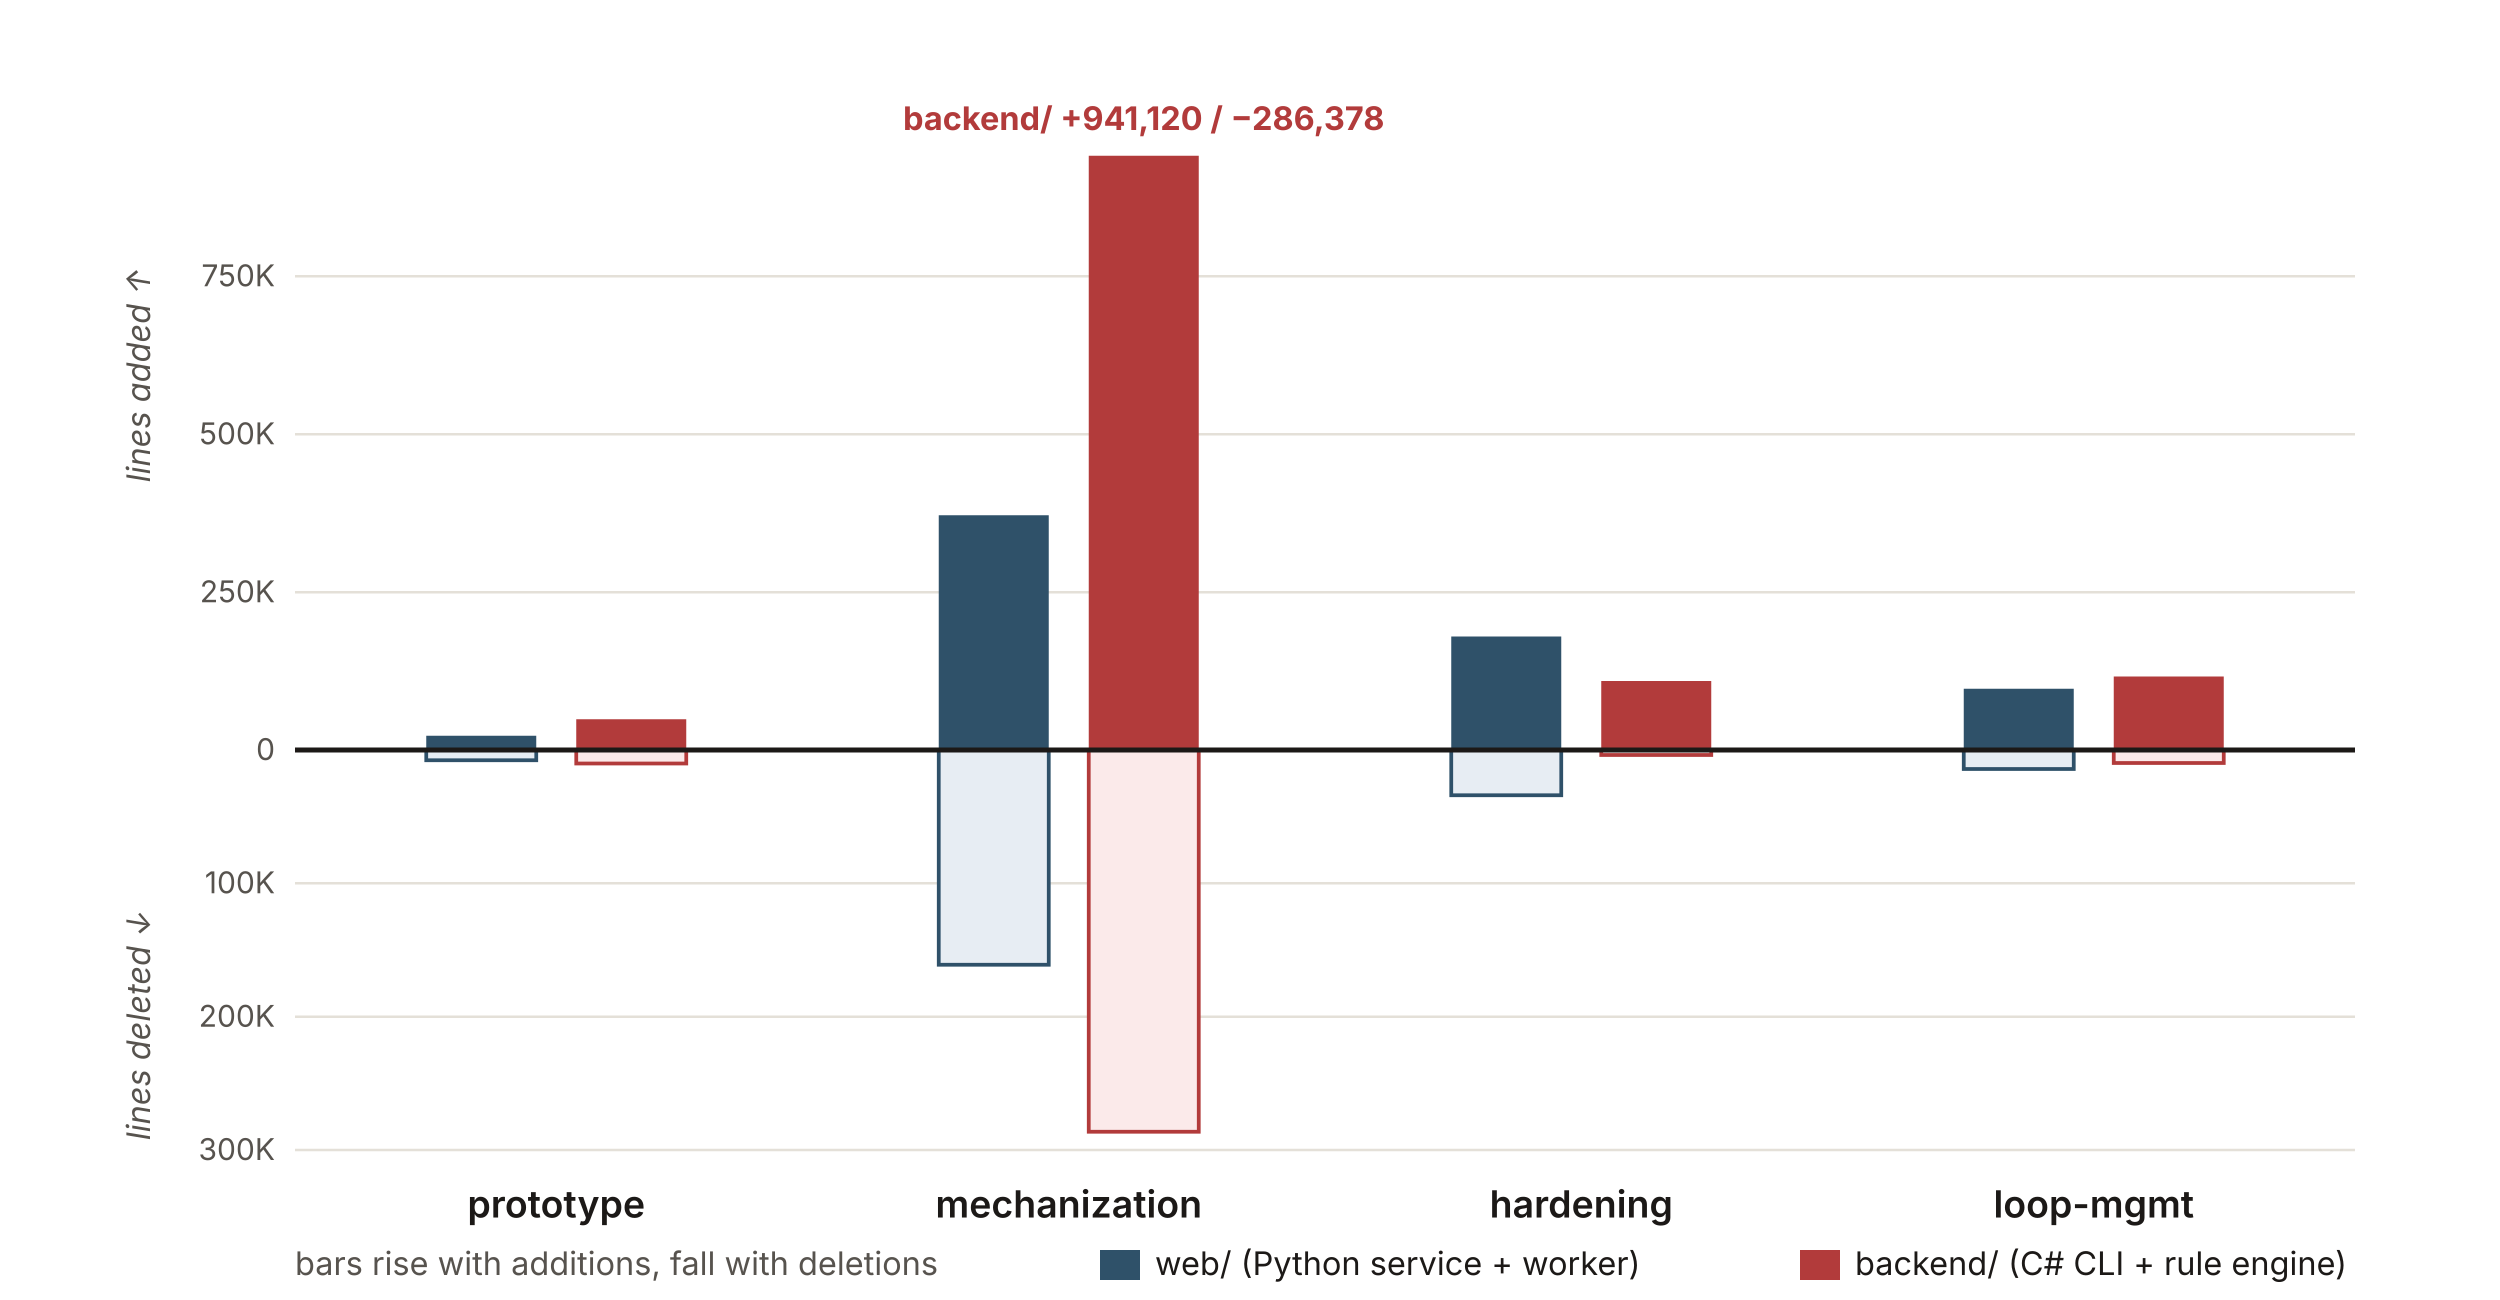
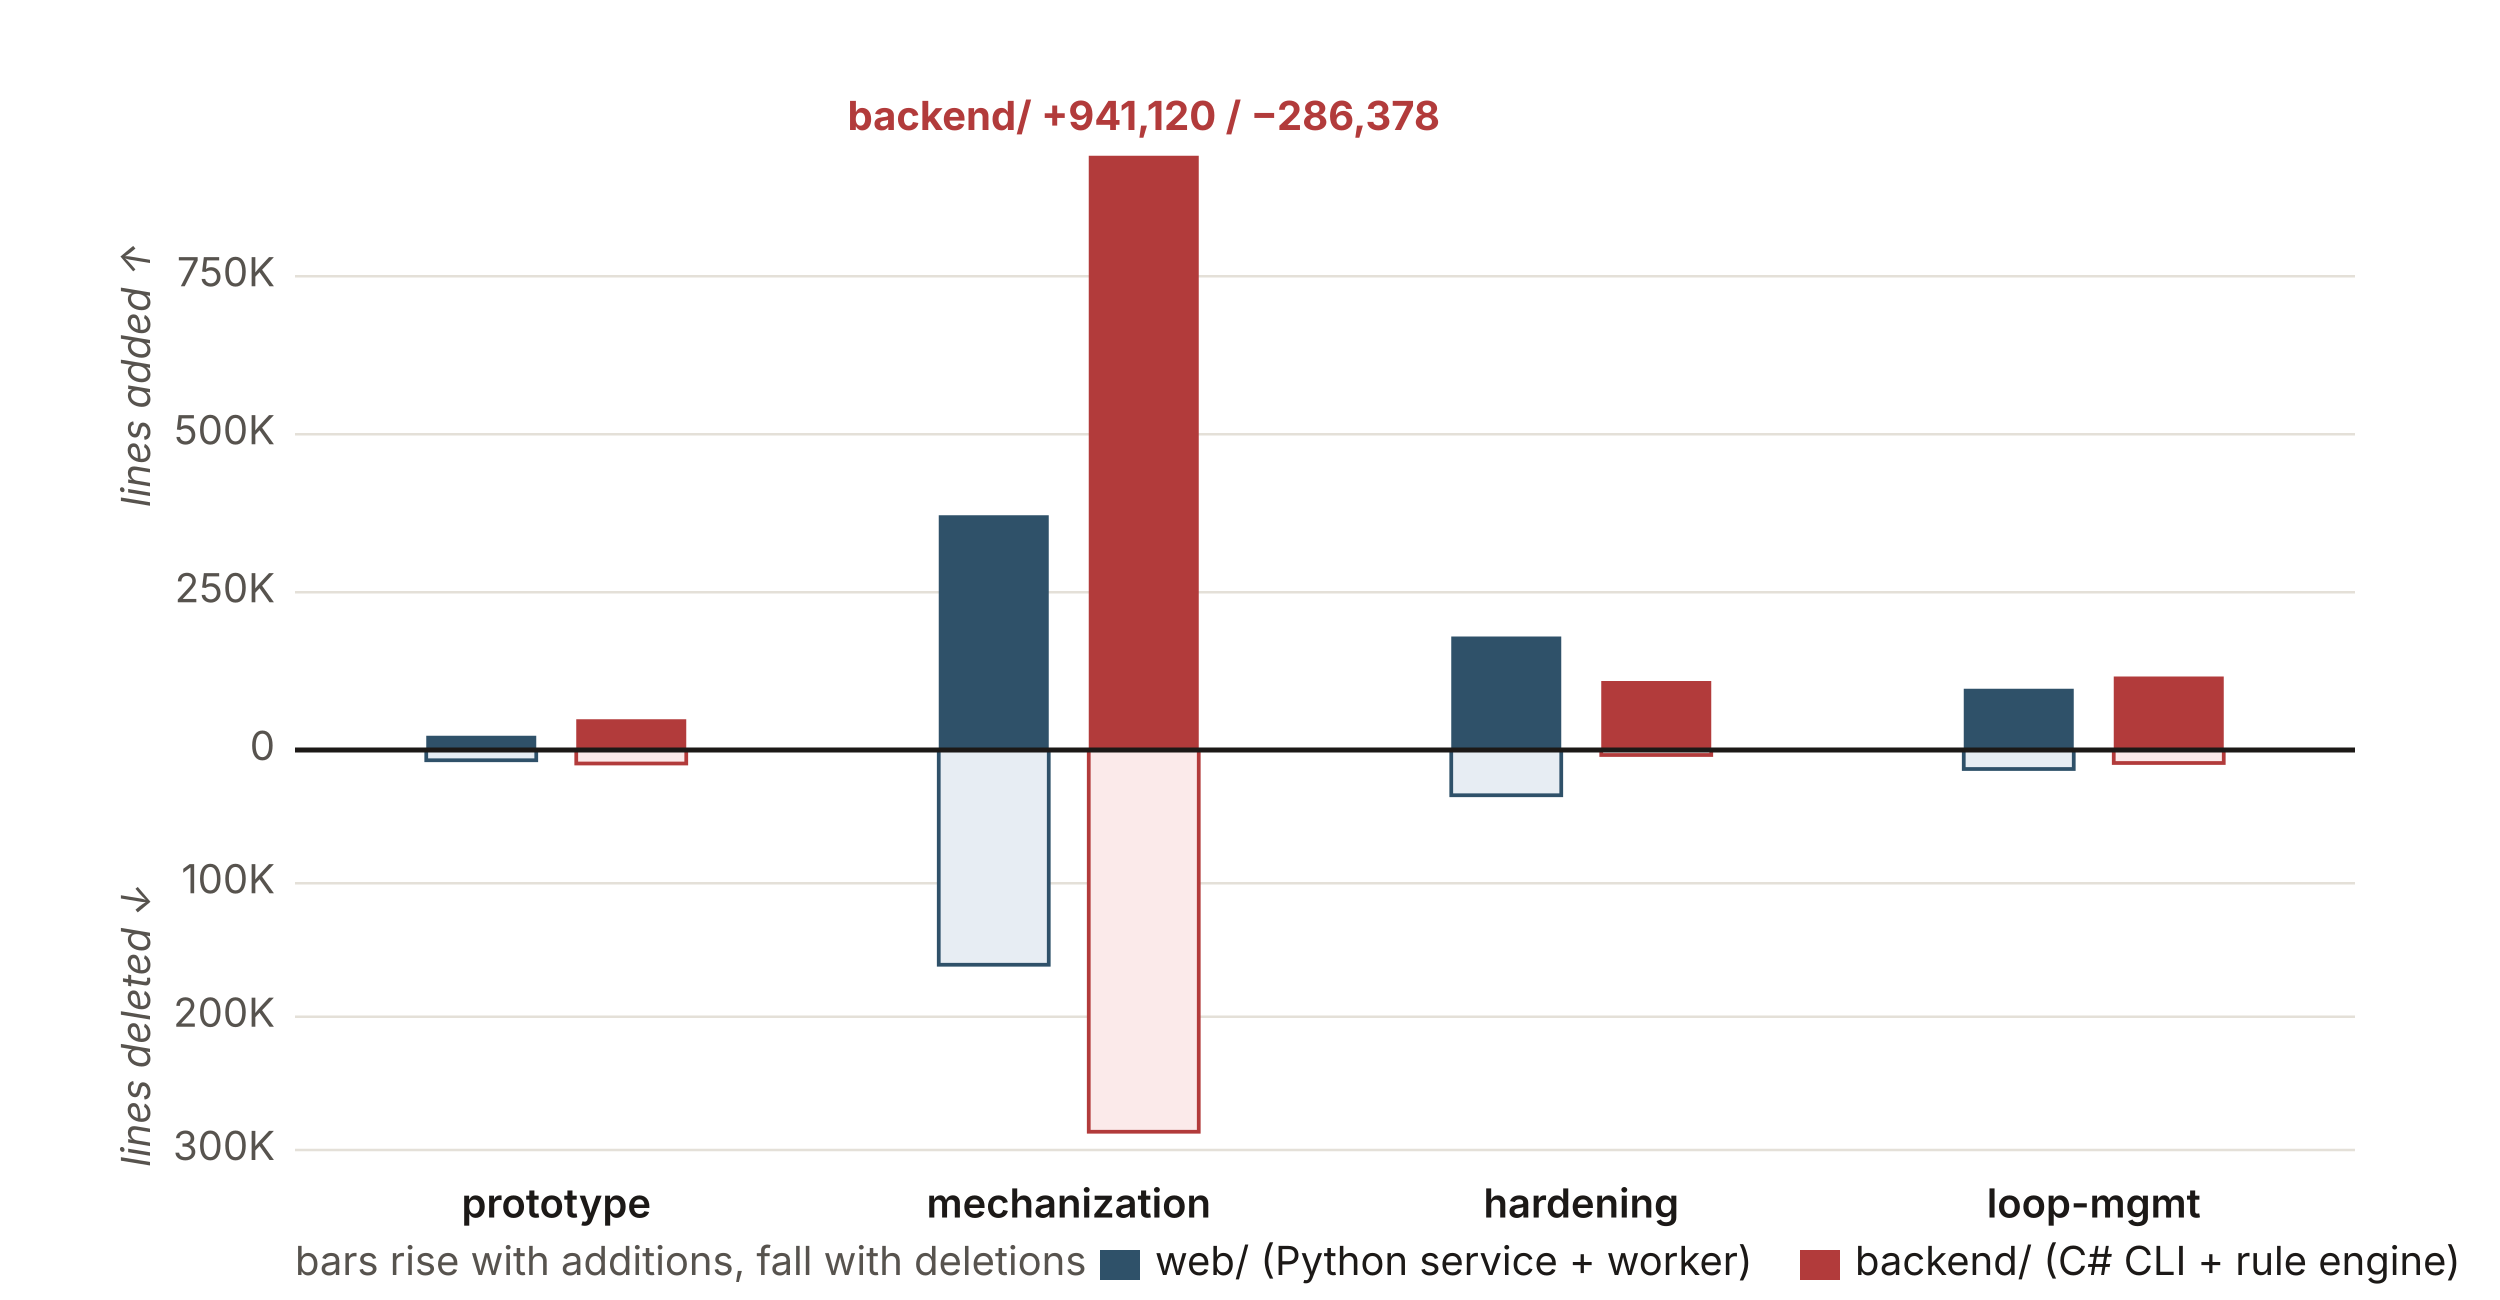
<svg xmlns="http://www.w3.org/2000/svg" viewBox="0 0 1000 520" role="img" aria-labelledby="chTitle chDesc" font-family="'Source Sans 3', -apple-system, 'Segoe UI', sans-serif">
  <line x1="118" y1="236.9" x2="942" y2="236.9" stroke="#e4e0d8" stroke-width="1" />
  <line x1="118" y1="173.7" x2="942" y2="173.7" stroke="#e4e0d8" stroke-width="1" />
  <line x1="118" y1="110.5" x2="942" y2="110.5" stroke="#e4e0d8" stroke-width="1" />
  <line x1="118" y1="353.3" x2="942" y2="353.3" stroke="#e4e0d8" stroke-width="1" />
  <line x1="118" y1="406.7" x2="942" y2="406.7" stroke="#e4e0d8" stroke-width="1" />
  <line x1="118" y1="460" x2="942" y2="460" stroke="#e4e0d8" stroke-width="1" />
-   <text x="110" y="240.9" text-anchor="end" font-size="12" fill="#57534e">250K</text>
-   <text x="110" y="177.7" text-anchor="end" font-size="12" fill="#57534e">500K</text>
-   <text x="110" y="114.5" text-anchor="end" font-size="12" fill="#57534e">750K</text>
-   <text x="110" y="304" text-anchor="end" font-size="12" fill="#57534e">0</text>
-   <text x="110" y="357.3" text-anchor="end" font-size="12" fill="#57534e">100K</text>
-   <text x="110" y="410.7" text-anchor="end" font-size="12" fill="#57534e">200K</text>
-   <text x="110" y="464" text-anchor="end" font-size="12" fill="#57534e">300K</text>
-   <text x="60" y="150" text-anchor="middle" font-size="13" font-style="italic" fill="#57534e" transform="rotate(-90 60 150)">lines added ↑</text>
-   <text x="60" y="410" text-anchor="middle" font-size="13" font-style="italic" fill="#57534e" transform="rotate(-90 60 410)">lines deleted ↓</text>
+   <text x="110" y="240.9" text-anchor="end" font-size="16" fill="#57534e">250K</text>
+   <text x="110" y="177.7" text-anchor="end" font-size="16" fill="#57534e">500K</text>
+   <text x="110" y="114.5" text-anchor="end" font-size="16" fill="#57534e">750K</text>
+   <text x="110" y="304" text-anchor="end" font-size="16" fill="#57534e">0</text>
+   <text x="110" y="357.3" text-anchor="end" font-size="16" fill="#57534e">100K</text>
+   <text x="110" y="410.7" text-anchor="end" font-size="16" fill="#57534e">200K</text>
+   <text x="110" y="464" text-anchor="end" font-size="16" fill="#57534e">300K</text>
+   <text x="60" y="150" text-anchor="middle" font-size="16" font-style="italic" fill="#57534e" transform="rotate(-90 60 150)">lines added ↑</text>
+   <text x="60" y="410" text-anchor="middle" font-size="16" font-style="italic" fill="#57534e" transform="rotate(-90 60 410)">lines deleted ↓</text>
  <rect x="170.5" y="294.3" width="44" height="5.7" fill="#2f5169" />
  <rect x="170.5" y="300" width="44" height="4.1" fill="#e7edf3" stroke="#2f5169" stroke-width="1.5" />
  <rect x="230.5" y="287.7" width="44" height="12.3" fill="#b23b3b" />
  <rect x="230.5" y="300" width="44" height="5.4" fill="#fbeaea" stroke="#b23b3b" stroke-width="1.5" />
  <rect x="375.5" y="206.1" width="44" height="93.9" fill="#2f5169" />
  <rect x="375.5" y="300" width="44" height="85.9" fill="#e7edf3" stroke="#2f5169" stroke-width="1.5" />
  <rect x="435.5" y="62.3" width="44" height="237.7" fill="#b23b3b" />
  <rect x="435.5" y="300" width="44" height="152.7" fill="#fbeaea" stroke="#b23b3b" stroke-width="1.5" />
  <rect x="580.5" y="254.6" width="44" height="45.4" fill="#2f5169" />
  <rect x="580.5" y="300" width="44" height="18.1" fill="#e7edf3" stroke="#2f5169" stroke-width="1.5" />
  <rect x="640.5" y="272.4" width="44" height="27.6" fill="#b23b3b" />
  <rect x="640.5" y="300" width="44" height="2.0" fill="#fbeaea" stroke="#b23b3b" stroke-width="1.5" />
  <rect x="785.5" y="275.5" width="44" height="24.5" fill="#2f5169" />
  <rect x="785.5" y="300" width="44" height="7.6" fill="#e7edf3" stroke="#2f5169" stroke-width="1.5" />
  <rect x="845.5" y="270.6" width="44" height="29.4" fill="#b23b3b" />
  <rect x="845.5" y="300" width="44" height="5.2" fill="#fbeaea" stroke="#b23b3b" stroke-width="1.5" />
  <line x1="118" y1="300" x2="942" y2="300" stroke="#1c1917" stroke-width="2" />
-   <text x="457.5" y="52" text-anchor="middle" font-size="13" font-weight="700" fill="#b23b3b">backend/ +941,120 / −286,378</text>
-   <text x="222.5" y="487" text-anchor="middle" font-size="15" font-weight="600" fill="#1c1917">prototype</text>
-   <text x="427.5" y="487" text-anchor="middle" font-size="15" font-weight="600" fill="#1c1917">mechanization</text>
-   <text x="632.5" y="487" text-anchor="middle" font-size="15" font-weight="600" fill="#1c1917">hardening</text>
-   <text x="837.5" y="487" text-anchor="middle" font-size="15" font-weight="600" fill="#1c1917">loop-mgmt</text>
-   <text x="118" y="510" text-anchor="start" font-size="13" fill="#57534e">bars rise with additions, fall with deletions</text>
+   <text x="457.5" y="52" text-anchor="middle" font-size="16" font-weight="700" fill="#b23b3b">backend/ +941,120 / −286,378</text>
+   <text x="222.5" y="487" text-anchor="middle" font-size="16" font-weight="600" fill="#1c1917">prototype</text>
+   <text x="427.5" y="487" text-anchor="middle" font-size="16" font-weight="600" fill="#1c1917">mechanization</text>
+   <text x="632.5" y="487" text-anchor="middle" font-size="16" font-weight="600" fill="#1c1917">hardening</text>
+   <text x="837.5" y="487" text-anchor="middle" font-size="16" font-weight="600" fill="#1c1917">loop-mgmt</text>
+   <text x="118" y="510" text-anchor="start" font-size="16" fill="#57534e">bars rise with additions, fall with deletions</text>
  <rect x="440" y="500" width="16" height="12" fill="#2f5169" />
-   <text x="462" y="510" text-anchor="start" font-size="13" fill="#1c1917">web/ (Python service + worker)</text>
+   <text x="462" y="510" text-anchor="start" font-size="16" fill="#1c1917">web/ (Python service + worker)</text>
  <rect x="720" y="500" width="16" height="12" fill="#b23b3b" />
-   <text x="742" y="510" text-anchor="start" font-size="13" fill="#1c1917">backend/ (C# CLI + rule engine)</text>
+   <text x="742" y="510" text-anchor="start" font-size="16" fill="#1c1917">backend/ (C# CLI + rule engine)</text>
</svg>
